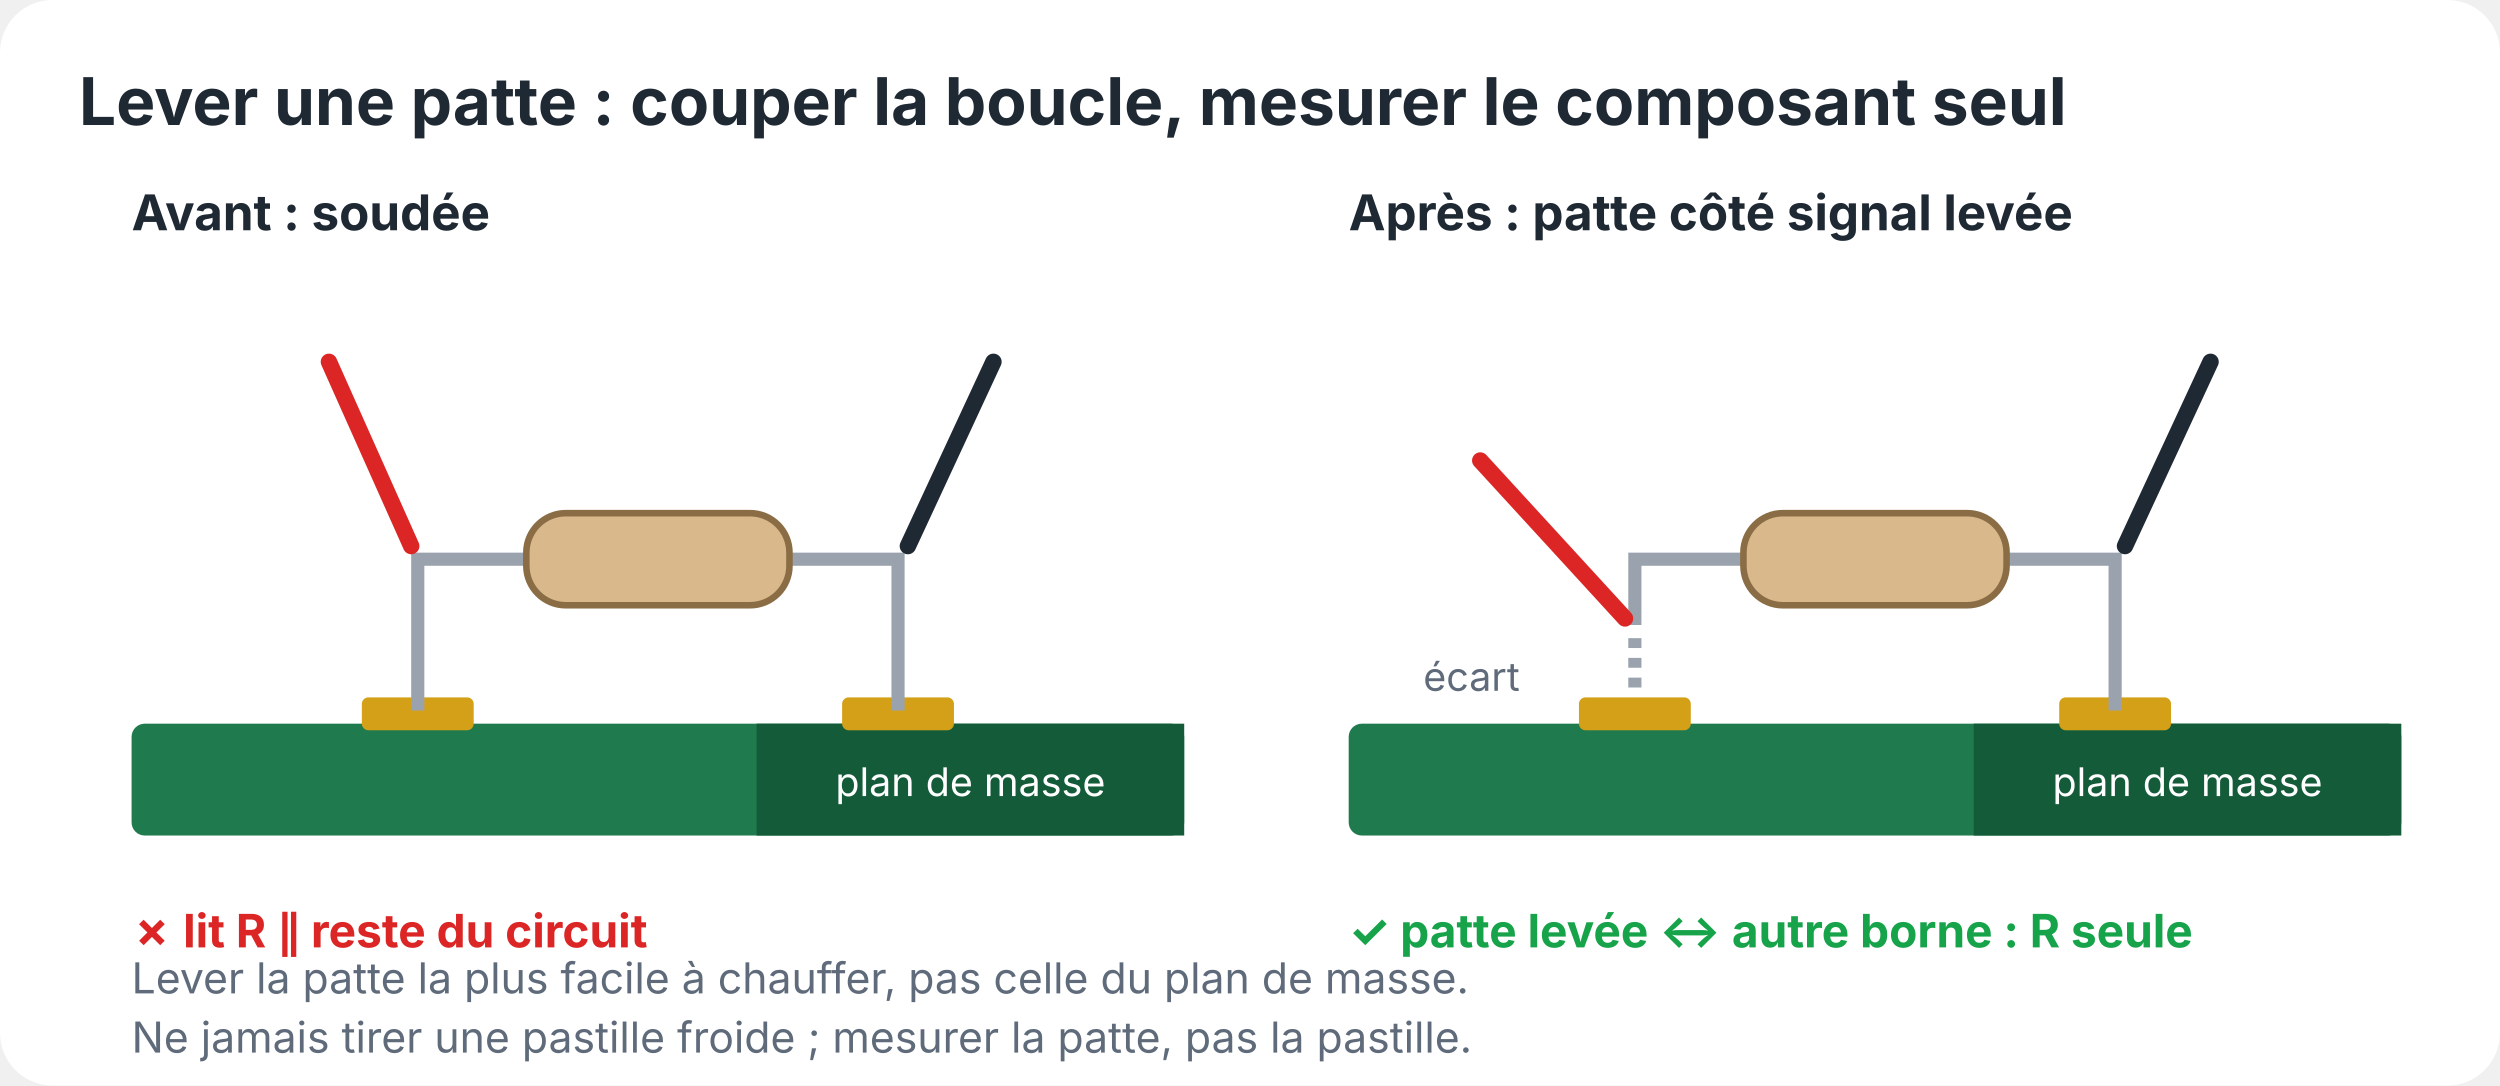
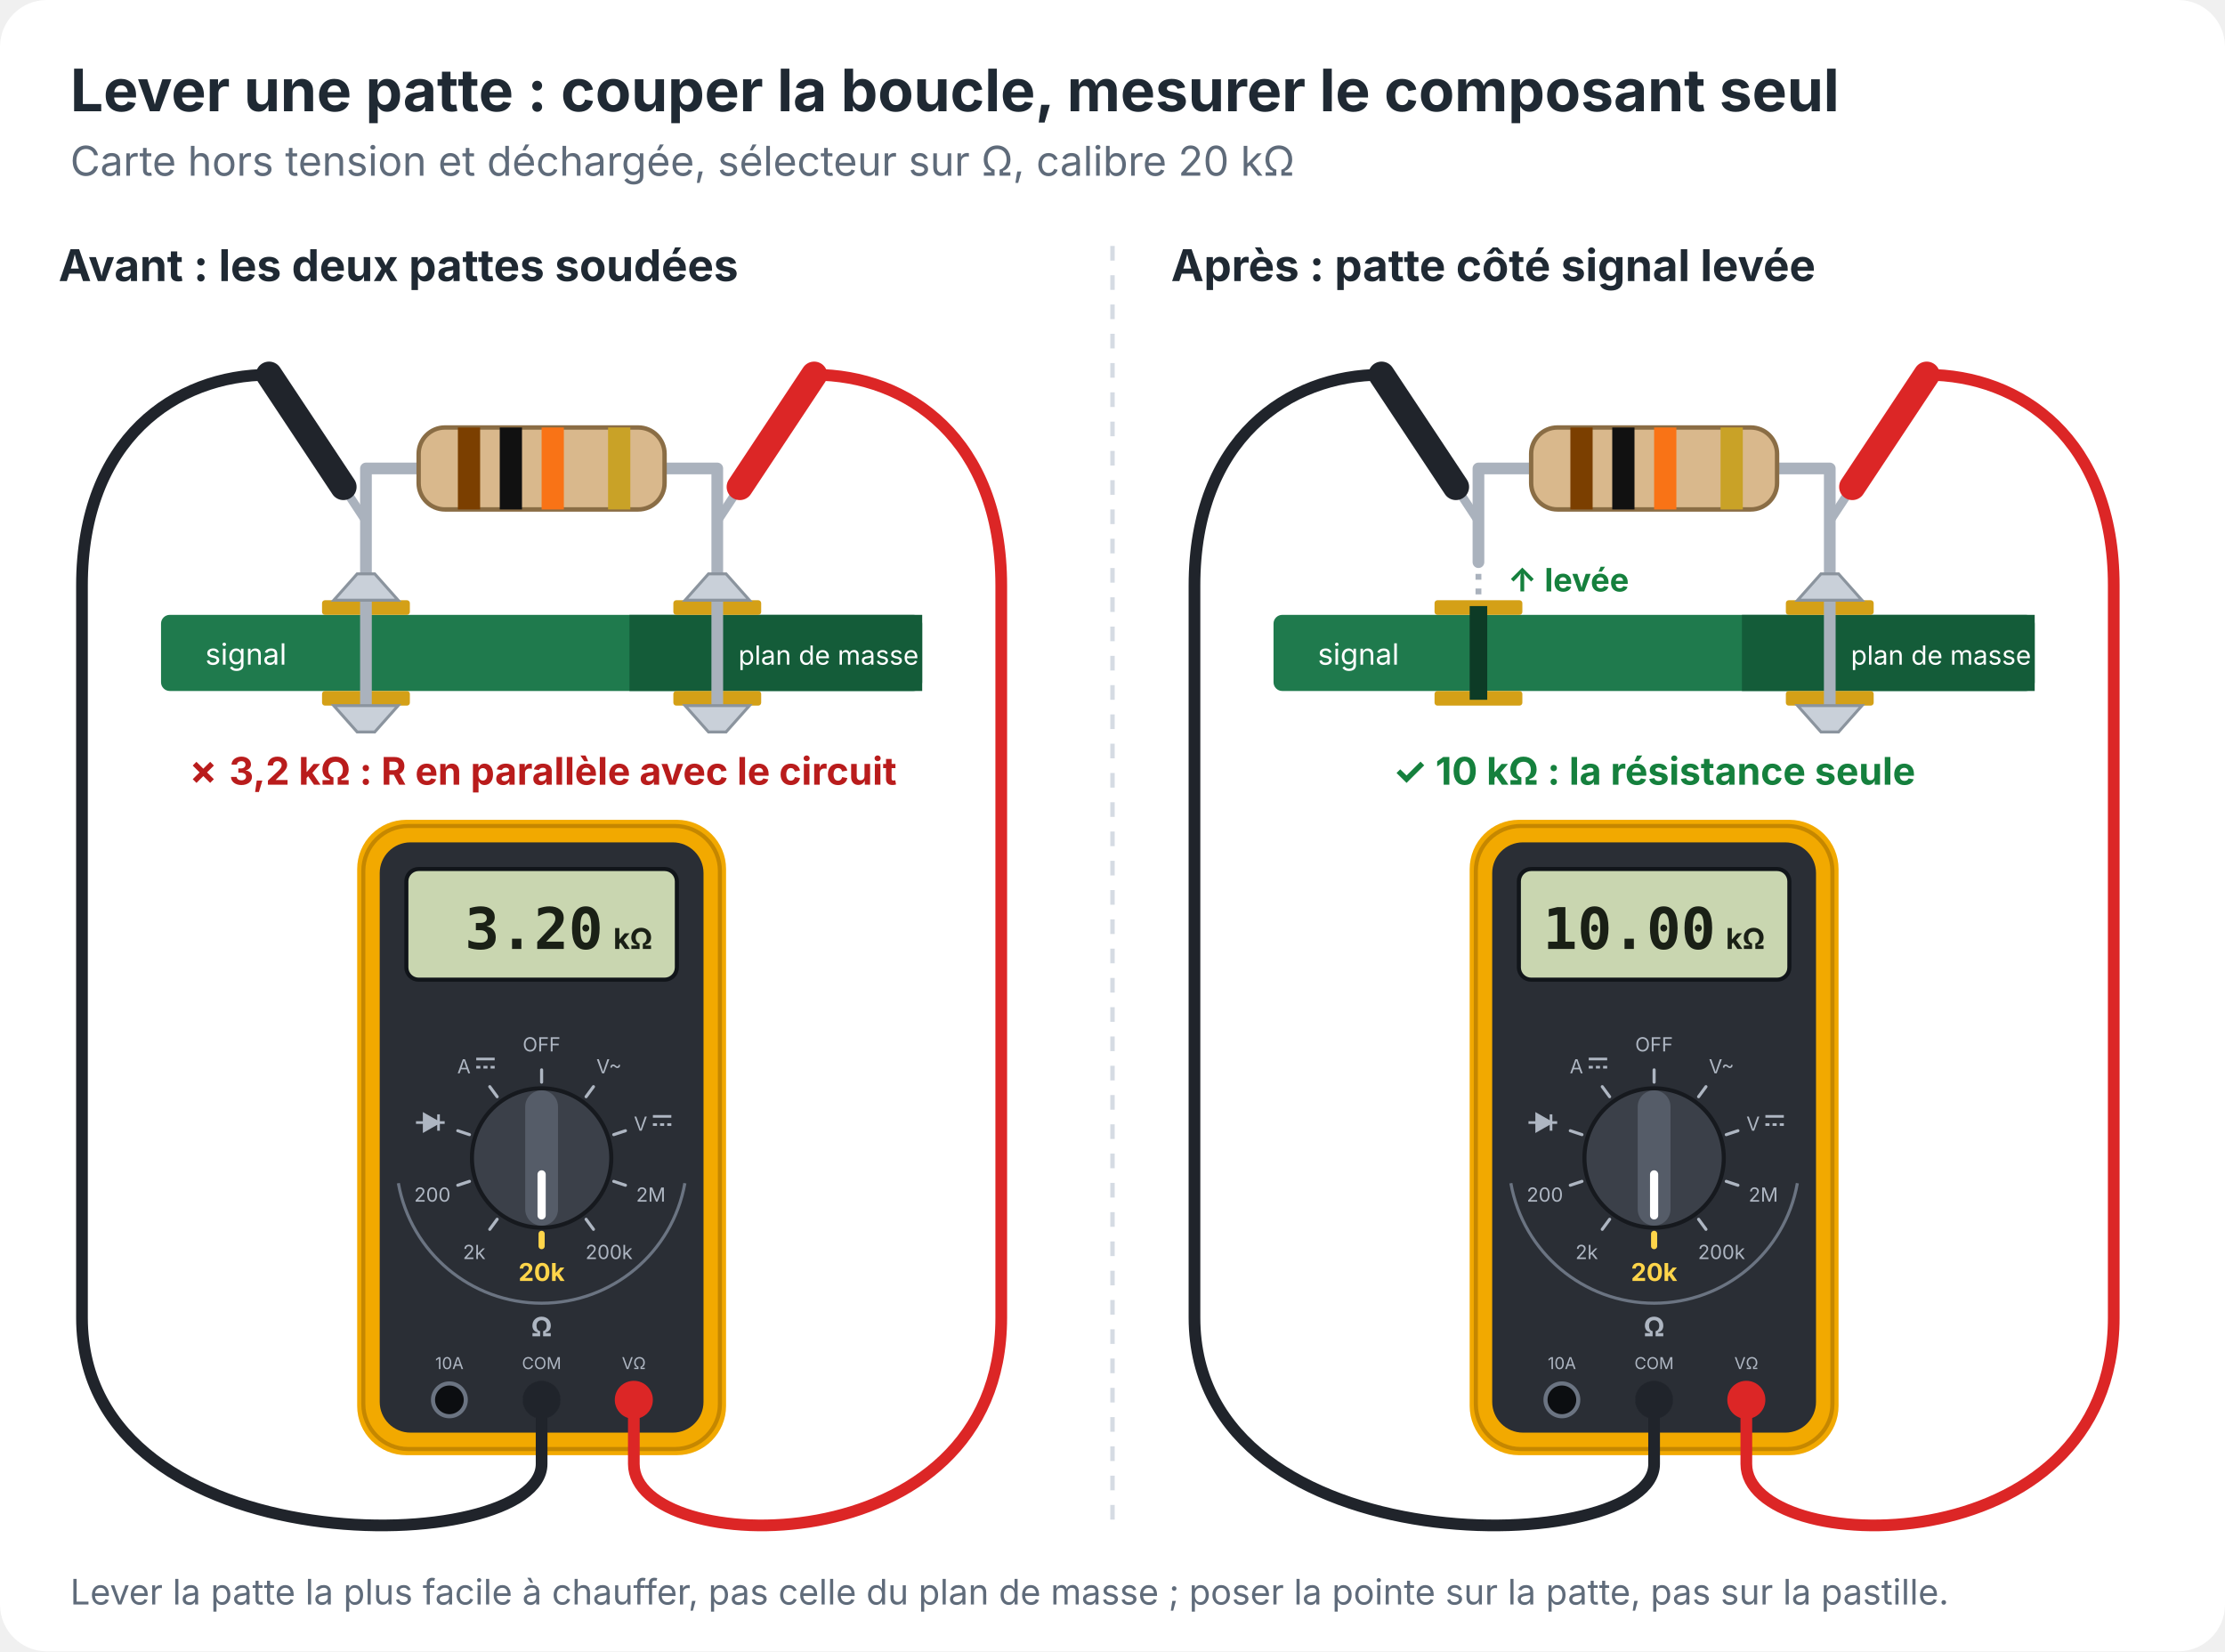
- <svg xmlns="http://www.w3.org/2000/svg" viewBox="0 0 760 330" role="img" aria-labelledby="t d" font-family="system-ui, -apple-system, Segoe UI, sans-serif">
+ <svg xmlns="http://www.w3.org/2000/svg" viewBox="0 0 760 564" role="img" aria-labelledby="t d" font-family="system-ui, -apple-system, Segoe UI, sans-serif">
  <style>
-     .bg{fill:#ffffff}.fg{fill:#1f2933}.mut{fill:#5f6b7a}.pcb{fill:#1f7a4d}.pad{fill:#d4a017}
-     .gnd{fill:#145c39}.body{fill:#d9b88c;stroke:#8a6d45;stroke-width:2}.lead{stroke:#9aa3ad;stroke-width:4;fill:none}
-     .probe{stroke:#dc2626;stroke-width:5;stroke-linecap:round}.probeb{stroke:#1f2933;stroke-width:5;stroke-linecap:round}
-     .ok{fill:#16a34a}.no{fill:#dc2626}.tag{fill:#ffffff}
+     .bg{fill:#ffffff}.fg{fill:#1f2933}.mut{fill:#5f6b7a}
+     .wire{stroke:#1f2933;stroke-width:3;fill:none;stroke-linecap:round;stroke-linejoin:round}
+     .panel{fill:#f3f5f8;stroke:#d5dbe3}.grid{stroke:#d5dbe3;stroke-width:1.5;stroke-dasharray:5 5;fill:none}
+     .ok{fill:#15803d}.no{fill:#b91c1c}.warn{fill:#b45309}.blue{fill:#2563eb}.amber{fill:#b45309}
+     .blk{stroke:#20242b}.blkf{fill:#20242b}
+     .flow{fill:none;stroke-width:4;stroke-linecap:round;stroke-dasharray:1 13;animation:run 1.1s linear infinite}
+     .fb{stroke:#2563eb}.fa{stroke:#d97706}
+     @keyframes run{to{stroke-dashoffset:-14}}
+     @media (prefers-reduced-motion: reduce){.flow{animation:none}}
    @media (prefers-color-scheme: dark){
-       .bg{fill:#0d1117}.fg{fill:#e6edf3}.mut{fill:#9aa7b4}.probeb{stroke:#e6edf3}.ok{fill:#4ade80}.no{fill:#f87171}
+       .bg{fill:#0d1117}.fg{fill:#e6edf3}.mut{fill:#9aa7b4}.wire{stroke:#c9d1d9}
+       .panel{fill:#161b22;stroke:#30363d}.grid{stroke:#30363d}
+       .ok{fill:#4ade80}.no{fill:#f87171}.warn{fill:#fbbf24}.blue{fill:#60a5fa}.amber{fill:#fbbf24}
+       .blk{stroke:#8b949e}.blkf{fill:#8b949e}.fb{stroke:#60a5fa}.fa{stroke:#fbbf24}
    }
  </style>
-   <rect class="bg" width="760" height="330" rx="16" />
+   <rect class="bg" width="760" height="564" rx="16" />
  <text class="fg" x="24" y="38" font-size="20" font-weight="700">Lever une patte : couper la boucle, mesurer le composant seul</text>
-   <g transform="translate(40 70)">
-     <text class="fg" x="0" y="0" font-size="15" font-weight="700">Avant : soudée</text>
-     <rect class="pcb" x="0" y="150" width="320" height="34" rx="4" />
-     <rect class="gnd" x="190" y="150" width="130" height="34" />
-     <text class="tag" x="255" y="172" font-size="12" text-anchor="middle">plan de masse</text>
-     <rect class="pad" x="70" y="142" width="34" height="10" rx="2" />
-     <rect class="pad" x="216" y="142" width="34" height="10" rx="2" />
-     <path class="lead" d="M87 146 V100 H120 M233 146 V100 H200" />
-     <rect class="body" x="120" y="86" width="80" height="28" rx="12" />
-     <line class="probe" x1="60" y1="40" x2="85" y2="96" />
-     <line class="probeb" x1="262" y1="40" x2="236" y2="96" />
-     <text class="no" x="0" y="218" font-size="14" font-weight="700">✗ lit R ∥ reste du circuit</text>
+   <text class="mut" x="24" y="60" font-size="14">Carte hors tension et déchargée, sélecteur sur Ω, calibre 20 kΩ</text>
+   <path class="grid" d="M380 84 V520" />
+   <text class="fg" x="20" y="96" font-size="15" font-weight="700">Avant : les deux pattes soudées</text>
+   <rect x="55" y="210" width="260" height="26" rx="3" fill="#1f7a4d" />
+   <rect x="215" y="210" width="100" height="26" fill="#145c39" />
+   <text x="283" y="227" font-size="9" text-anchor="middle" fill="#ffffff">plan de masse</text>
+   <text x="84" y="227" font-size="10" text-anchor="middle" fill="#ffffff">signal</text>
+   <rect x="110" y="205" width="30" height="5" rx="1" fill="#d4a017" />
+   <rect x="110" y="236" width="30" height="5" rx="1" fill="#d4a017" />
+   <rect x="230" y="205" width="30" height="5" rx="1" fill="#d4a017" />
+   <rect x="230" y="236" width="30" height="5" rx="1" fill="#d4a017" />
+   <path d="M143 160 H125 V247 M227 160 H245 V247" stroke="#aab2bd" stroke-width="4" fill="none" stroke-linejoin="round" stroke-linecap="round" />
+   <path d="M114 205 L122 196 H128 L136 205 Z M114 241 L122 250 H128 L136 241 Z" fill="#c9d0d9" stroke="#8b949e" />
+   <path d="M234 205 L242 196 H248 L256 205 Z M234 241 L242 250 H248 L256 241 Z" fill="#c9d0d9" stroke="#8b949e" />
+   <rect x="143" y="146.0" width="84" height="28" rx="9" fill="#d9b88c" stroke="#8a6d45" stroke-width="1.5" />
+   <rect x="156.4" y="146.0" width="7.6" height="28" fill="#7b3f00" />
+   <rect x="170.7" y="146.0" width="7.6" height="28" fill="#111111" />
+   <rect x="185.0" y="146.0" width="7.6" height="28" fill="#f97316" />
+   <rect x="207.7" y="146.0" width="7.6" height="28" fill="#c9a227" />
+   <g transform="translate(122 280) scale(0.7)">
+     <rect width="180" height="310" rx="24" fill="#f2a900" />
+     <rect x="3" y="3" width="174" height="304" rx="22" fill="none" stroke="#c58700" stroke-width="2" />
+     <rect x="11" y="11" width="158" height="288" rx="15" fill="#2a2e35" />
+     <rect x="24" y="24" width="132" height="54" rx="6" fill="#c9d6b0" stroke="#11151a" stroke-width="2" />
+     <text x="120" y="63" font-size="28" font-weight="700" text-anchor="end" font-family="ui-monospace, Menlo, Consolas, monospace" fill="#1a2016">3.20</text>
+     <text x="125" y="63" font-size="14" font-weight="700" fill="#1a2016">kΩ</text>
+     <path d="M159.9 177.3 A71 71 0 0 1 20.1 177.3" fill="none" stroke="#6b7482" stroke-width="1.5" />
+     <text x="90" y="252" font-size="13" font-weight="700" text-anchor="middle" fill="#aeb6c2">Ω</text>
+     <path d="M90.0 128.0 L90.0 122.0" stroke="#aeb6c2" stroke-width="1.5" stroke-linecap="round" />
+     <text x="90.0" y="113.0" font-size="9.5" text-anchor="middle" fill="#aeb6c2">OFF</text>
+     <path d="M111.7 135.1 L115.3 130.2" stroke="#aeb6c2" stroke-width="1.5" stroke-linecap="round" />
+     <text x="122.9" y="123.7" font-size="9.5" text-anchor="middle" fill="#aeb6c2">V~</text>
+     <path d="M125.2 153.6 L130.9 151.7" stroke="#aeb6c2" stroke-width="1.5" stroke-linecap="round" />
+     <text x="138.3" y="151.7" font-size="9.5" text-anchor="middle" fill="#aeb6c2">V</text>
+     <path d="M144.3 144.7 h9 M144.3 148.7 h2 m1.5 0 h2 m1.5 0 h2" stroke="#aeb6c2" stroke-width="1.3" fill="none" />
+     <path d="M125.2 176.4 L130.9 178.3" stroke="#aeb6c2" stroke-width="1.5" stroke-linecap="round" />
+     <text x="143.3" y="186.3" font-size="9.5" text-anchor="middle" fill="#aeb6c2">2M</text>
+     <path d="M111.7 194.9 L115.3 199.8" stroke="#aeb6c2" stroke-width="1.5" stroke-linecap="round" />
+     <text x="122.9" y="214.3" font-size="9.5" text-anchor="middle" fill="#aeb6c2">200k</text>
+     <path d="M90.0 202.0 L90.0 208.0" stroke="#ffd54a" stroke-width="3" stroke-linecap="round" />
+     <text x="90.0" y="225.0" font-size="12" text-anchor="middle" font-weight="700" fill="#ffd54a">20k</text>
+     <path d="M68.3 194.9 L64.7 199.8" stroke="#aeb6c2" stroke-width="1.5" stroke-linecap="round" />
+     <text x="57.1" y="214.3" font-size="9.5" text-anchor="middle" fill="#aeb6c2">2k</text>
+     <path d="M54.8 176.4 L49.1 178.3" stroke="#aeb6c2" stroke-width="1.5" stroke-linecap="round" />
+     <text x="36.7" y="186.3" font-size="9.5" text-anchor="middle" fill="#aeb6c2">200</text>
+     <path d="M54.8 153.6 L49.1 151.7" stroke="#aeb6c2" stroke-width="1.5" stroke-linecap="round" />
+     <path d="M28.7 147.7 h14 M32.7 143.7 v8 l7 -4 z M39.7 143.7 v8" stroke="#aeb6c2" stroke-width="1.3" fill="#aeb6c2" />
+     <path d="M68.3 135.1 L64.7 130.2" stroke="#aeb6c2" stroke-width="1.5" stroke-linecap="round" />
+     <text x="52.1" y="123.7" font-size="9.5" text-anchor="middle" fill="#aeb6c2">A</text>
+     <path d="M58.1 116.7 h9 M58.1 120.7 h2 m1.5 0 h2 m1.5 0 h2" stroke="#aeb6c2" stroke-width="1.3" fill="none" />
+     <circle cx="90" cy="165" r="34" fill="#3b4049" stroke="#16191e" stroke-width="2" />
+     <g transform="rotate(180 90 165)">
+       <rect x="82" y="132" width="16" height="66" rx="8" fill="#555c68" />
+       <path d="M90 137 V157" stroke="#ffffff" stroke-width="4" stroke-linecap="round" />
+     </g>
+     <text x="45" y="268" font-size="8" text-anchor="middle" fill="#aeb6c2">10A</text>
+     <circle cx="45" cy="283" r="8" fill="#0c0e11" stroke="#6b7482" stroke-width="2" />
+     <text x="90" y="268" font-size="8" text-anchor="middle" fill="#aeb6c2">COM</text>
+     <circle cx="90" cy="283" r="8" fill="#0c0e11" stroke="#9aa7b4" stroke-width="2" />
+     <text x="135" y="268" font-size="8" text-anchor="middle" fill="#aeb6c2">VΩ</text>
+     <circle cx="135" cy="283" r="8" fill="#0c0e11" stroke="#dc2626" stroke-width="2" />
  </g>
-   <g transform="translate(410 70)">
-     <text class="fg" x="0" y="0" font-size="15" font-weight="700">Après : patte côté signal levée</text>
-     <rect class="pcb" x="0" y="150" width="320" height="34" rx="4" />
-     <rect class="gnd" x="190" y="150" width="130" height="34" />
-     <text class="tag" x="255" y="172" font-size="12" text-anchor="middle">plan de masse</text>
-     <rect class="pad" x="70" y="142" width="34" height="10" rx="2" />
-     <rect class="pad" x="216" y="142" width="34" height="10" rx="2" />
-     <path class="lead" d="M87 120 V100 H120 M233 146 V100 H200" />
-     <rect class="body" x="120" y="86" width="80" height="28" rx="12" />
-     <text class="mut" x="52" y="140" font-size="12" text-anchor="end">écart</text>
-     <path class="lead" stroke-dasharray="3 3" d="M87 124 V140" />
-     <line class="probe" x1="40" y1="70" x2="84" y2="118" />
-     <line class="probeb" x1="262" y1="40" x2="236" y2="96" />
-     <text class="ok" x="0" y="218" font-size="14" font-weight="700">✓ patte levée ↔ autre borne : R seule</text>
+   <path class="blk" stroke-width="4" fill="none" stroke-linecap="round" d="M185.0 478.1 V500 C185.0 532 28 536 28 450 V200 C28 150 60 128.0 91.9 128.0" />
+   <circle class="blkf" cx="185.0" cy="478.1" r="6.5" />
+   <path d="M125.0 178.0 L117.3 166.3" stroke="#aab2bd" stroke-width="3" stroke-linecap="round" />
+   <path class="blk" d="M117.3 166.3 L91.9 128.0" stroke-width="9" stroke-linecap="round" />
+   <path stroke="#dc2626" stroke-width="4" fill="none" stroke-linecap="round" d="M216.5 478.1 V500 C216.5 532 342 536 342 450 V200 C342 150 310 128.0 278.1 128.0" />
+   <circle fill="#dc2626" cx="216.5" cy="478.1" r="6.5" />
+   <path d="M245.0 178.0 L252.7 166.3" stroke="#aab2bd" stroke-width="3" stroke-linecap="round" />
+   <path stroke="#dc2626" d="M252.7 166.3 L278.1 128.0" stroke-width="9" stroke-linecap="round" />
+   <text class="no" x="185" y="268" font-size="13" text-anchor="middle" font-weight="700">✗ 3,2 kΩ : R en parallèle avec le circuit</text>
+   <text class="fg" x="400" y="96" font-size="15" font-weight="700">Après : patte côté signal levée</text>
+   <rect x="435" y="210" width="260" height="26" rx="3" fill="#1f7a4d" />
+   <rect x="595" y="210" width="100" height="26" fill="#145c39" />
+   <text x="663" y="227" font-size="9" text-anchor="middle" fill="#ffffff">plan de masse</text>
+   <text x="464" y="227" font-size="10" text-anchor="middle" fill="#ffffff">signal</text>
+   <rect x="490" y="205" width="30" height="5" rx="1" fill="#d4a017" />
+   <rect x="490" y="236" width="30" height="5" rx="1" fill="#d4a017" />
+   <rect x="610" y="205" width="30" height="5" rx="1" fill="#d4a017" />
+   <rect x="610" y="236" width="30" height="5" rx="1" fill="#d4a017" />
+   <path d="M523 160 H505 V192 M607 160 H625 V247" stroke="#aab2bd" stroke-width="4" fill="none" stroke-linejoin="round" stroke-linecap="round" />
+   <path d="M614 205 L622 196 H628 L636 205 Z M614 241 L622 250 H628 L636 241 Z" fill="#c9d0d9" stroke="#8b949e" />
+   <rect x="502" y="207" width="6" height="32" fill="#0d3b26" />
+   <path d="M505 203 V196" stroke="#aab2bd" stroke-width="2" stroke-dasharray="2 3" />
+   <text class="ok" x="515" y="202" font-size="11" font-weight="700">↑ levée</text>
+   <rect x="523" y="146.0" width="84" height="28" rx="9" fill="#d9b88c" stroke="#8a6d45" stroke-width="1.5" />
+   <rect x="536.4" y="146.0" width="7.6" height="28" fill="#7b3f00" />
+   <rect x="550.7" y="146.0" width="7.6" height="28" fill="#111111" />
+   <rect x="565.0" y="146.0" width="7.6" height="28" fill="#f97316" />
+   <rect x="587.7" y="146.0" width="7.6" height="28" fill="#c9a227" />
+   <g transform="translate(502 280) scale(0.7)">
+     <rect width="180" height="310" rx="24" fill="#f2a900" />
+     <rect x="3" y="3" width="174" height="304" rx="22" fill="none" stroke="#c58700" stroke-width="2" />
+     <rect x="11" y="11" width="158" height="288" rx="15" fill="#2a2e35" />
+     <rect x="24" y="24" width="132" height="54" rx="6" fill="#c9d6b0" stroke="#11151a" stroke-width="2" />
+     <text x="120" y="63" font-size="28" font-weight="700" text-anchor="end" font-family="ui-monospace, Menlo, Consolas, monospace" fill="#1a2016">10.00</text>
+     <text x="125" y="63" font-size="14" font-weight="700" fill="#1a2016">kΩ</text>
+     <path d="M159.9 177.3 A71 71 0 0 1 20.1 177.3" fill="none" stroke="#6b7482" stroke-width="1.5" />
+     <text x="90" y="252" font-size="13" font-weight="700" text-anchor="middle" fill="#aeb6c2">Ω</text>
+     <path d="M90.0 128.0 L90.0 122.0" stroke="#aeb6c2" stroke-width="1.5" stroke-linecap="round" />
+     <text x="90.0" y="113.0" font-size="9.5" text-anchor="middle" fill="#aeb6c2">OFF</text>
+     <path d="M111.7 135.1 L115.3 130.2" stroke="#aeb6c2" stroke-width="1.5" stroke-linecap="round" />
+     <text x="122.9" y="123.7" font-size="9.5" text-anchor="middle" fill="#aeb6c2">V~</text>
+     <path d="M125.2 153.6 L130.9 151.7" stroke="#aeb6c2" stroke-width="1.5" stroke-linecap="round" />
+     <text x="138.3" y="151.7" font-size="9.5" text-anchor="middle" fill="#aeb6c2">V</text>
+     <path d="M144.3 144.7 h9 M144.3 148.7 h2 m1.5 0 h2 m1.5 0 h2" stroke="#aeb6c2" stroke-width="1.3" fill="none" />
+     <path d="M125.2 176.4 L130.9 178.3" stroke="#aeb6c2" stroke-width="1.5" stroke-linecap="round" />
+     <text x="143.3" y="186.3" font-size="9.5" text-anchor="middle" fill="#aeb6c2">2M</text>
+     <path d="M111.7 194.9 L115.3 199.8" stroke="#aeb6c2" stroke-width="1.5" stroke-linecap="round" />
+     <text x="122.9" y="214.3" font-size="9.5" text-anchor="middle" fill="#aeb6c2">200k</text>
+     <path d="M90.0 202.0 L90.0 208.0" stroke="#ffd54a" stroke-width="3" stroke-linecap="round" />
+     <text x="90.0" y="225.0" font-size="12" text-anchor="middle" font-weight="700" fill="#ffd54a">20k</text>
+     <path d="M68.3 194.9 L64.7 199.8" stroke="#aeb6c2" stroke-width="1.5" stroke-linecap="round" />
+     <text x="57.1" y="214.3" font-size="9.5" text-anchor="middle" fill="#aeb6c2">2k</text>
+     <path d="M54.8 176.4 L49.1 178.3" stroke="#aeb6c2" stroke-width="1.5" stroke-linecap="round" />
+     <text x="36.7" y="186.3" font-size="9.5" text-anchor="middle" fill="#aeb6c2">200</text>
+     <path d="M54.8 153.6 L49.1 151.7" stroke="#aeb6c2" stroke-width="1.5" stroke-linecap="round" />
+     <path d="M28.7 147.7 h14 M32.7 143.7 v8 l7 -4 z M39.7 143.7 v8" stroke="#aeb6c2" stroke-width="1.3" fill="#aeb6c2" />
+     <path d="M68.3 135.1 L64.7 130.2" stroke="#aeb6c2" stroke-width="1.5" stroke-linecap="round" />
+     <text x="52.1" y="123.7" font-size="9.5" text-anchor="middle" fill="#aeb6c2">A</text>
+     <path d="M58.1 116.7 h9 M58.1 120.7 h2 m1.5 0 h2 m1.5 0 h2" stroke="#aeb6c2" stroke-width="1.3" fill="none" />
+     <circle cx="90" cy="165" r="34" fill="#3b4049" stroke="#16191e" stroke-width="2" />
+     <g transform="rotate(180 90 165)">
+       <rect x="82" y="132" width="16" height="66" rx="8" fill="#555c68" />
+       <path d="M90 137 V157" stroke="#ffffff" stroke-width="4" stroke-linecap="round" />
+     </g>
+     <text x="45" y="268" font-size="8" text-anchor="middle" fill="#aeb6c2">10A</text>
+     <circle cx="45" cy="283" r="8" fill="#0c0e11" stroke="#6b7482" stroke-width="2" />
+     <text x="90" y="268" font-size="8" text-anchor="middle" fill="#aeb6c2">COM</text>
+     <circle cx="90" cy="283" r="8" fill="#0c0e11" stroke="#9aa7b4" stroke-width="2" />
+     <text x="135" y="268" font-size="8" text-anchor="middle" fill="#aeb6c2">VΩ</text>
+     <circle cx="135" cy="283" r="8" fill="#0c0e11" stroke="#dc2626" stroke-width="2" />
  </g>
-   <g transform="translate(40 310)">
-     <text class="mut" x="0" y="-8" font-size="13">Lever la patte la plus facile à chauffer, pas celle du plan de masse.</text>
-     <text class="mut" x="0" y="10" font-size="13">Ne jamais tirer une pastille froide ; mesurer la patte, pas la pastille.</text>
-   </g>
+   <path class="blk" stroke-width="4" fill="none" stroke-linecap="round" d="M565.0 478.1 V500 C565.0 532 408 536 408 450 V200 C408 150 440 128.0 471.9 128.0" />
+   <circle class="blkf" cx="565.0" cy="478.1" r="6.5" />
+   <path d="M505.0 178.0 L497.3 166.3" stroke="#aab2bd" stroke-width="3" stroke-linecap="round" />
+   <path class="blk" d="M497.3 166.3 L471.9 128.0" stroke-width="9" stroke-linecap="round" />
+   <path stroke="#dc2626" stroke-width="4" fill="none" stroke-linecap="round" d="M596.5 478.1 V500 C596.5 532 722 536 722 450 V200 C722 150 690 128.0 658.1 128.0" />
+   <circle fill="#dc2626" cx="596.5" cy="478.1" r="6.5" />
+   <path d="M625.0 178.0 L632.7 166.3" stroke="#aab2bd" stroke-width="3" stroke-linecap="round" />
+   <path stroke="#dc2626" d="M632.7 166.3 L658.1 128.0" stroke-width="9" stroke-linecap="round" />
+   <text class="ok" x="565" y="268" font-size="13" text-anchor="middle" font-weight="700">✓ 10 kΩ : la résistance seule</text>
+   <text class="mut" x="24" y="548" font-size="12">Lever la patte la plus facile à chauffer, pas celle du plan de masse ; poser la pointe sur la patte, pas sur la pastille.</text>
</svg>
